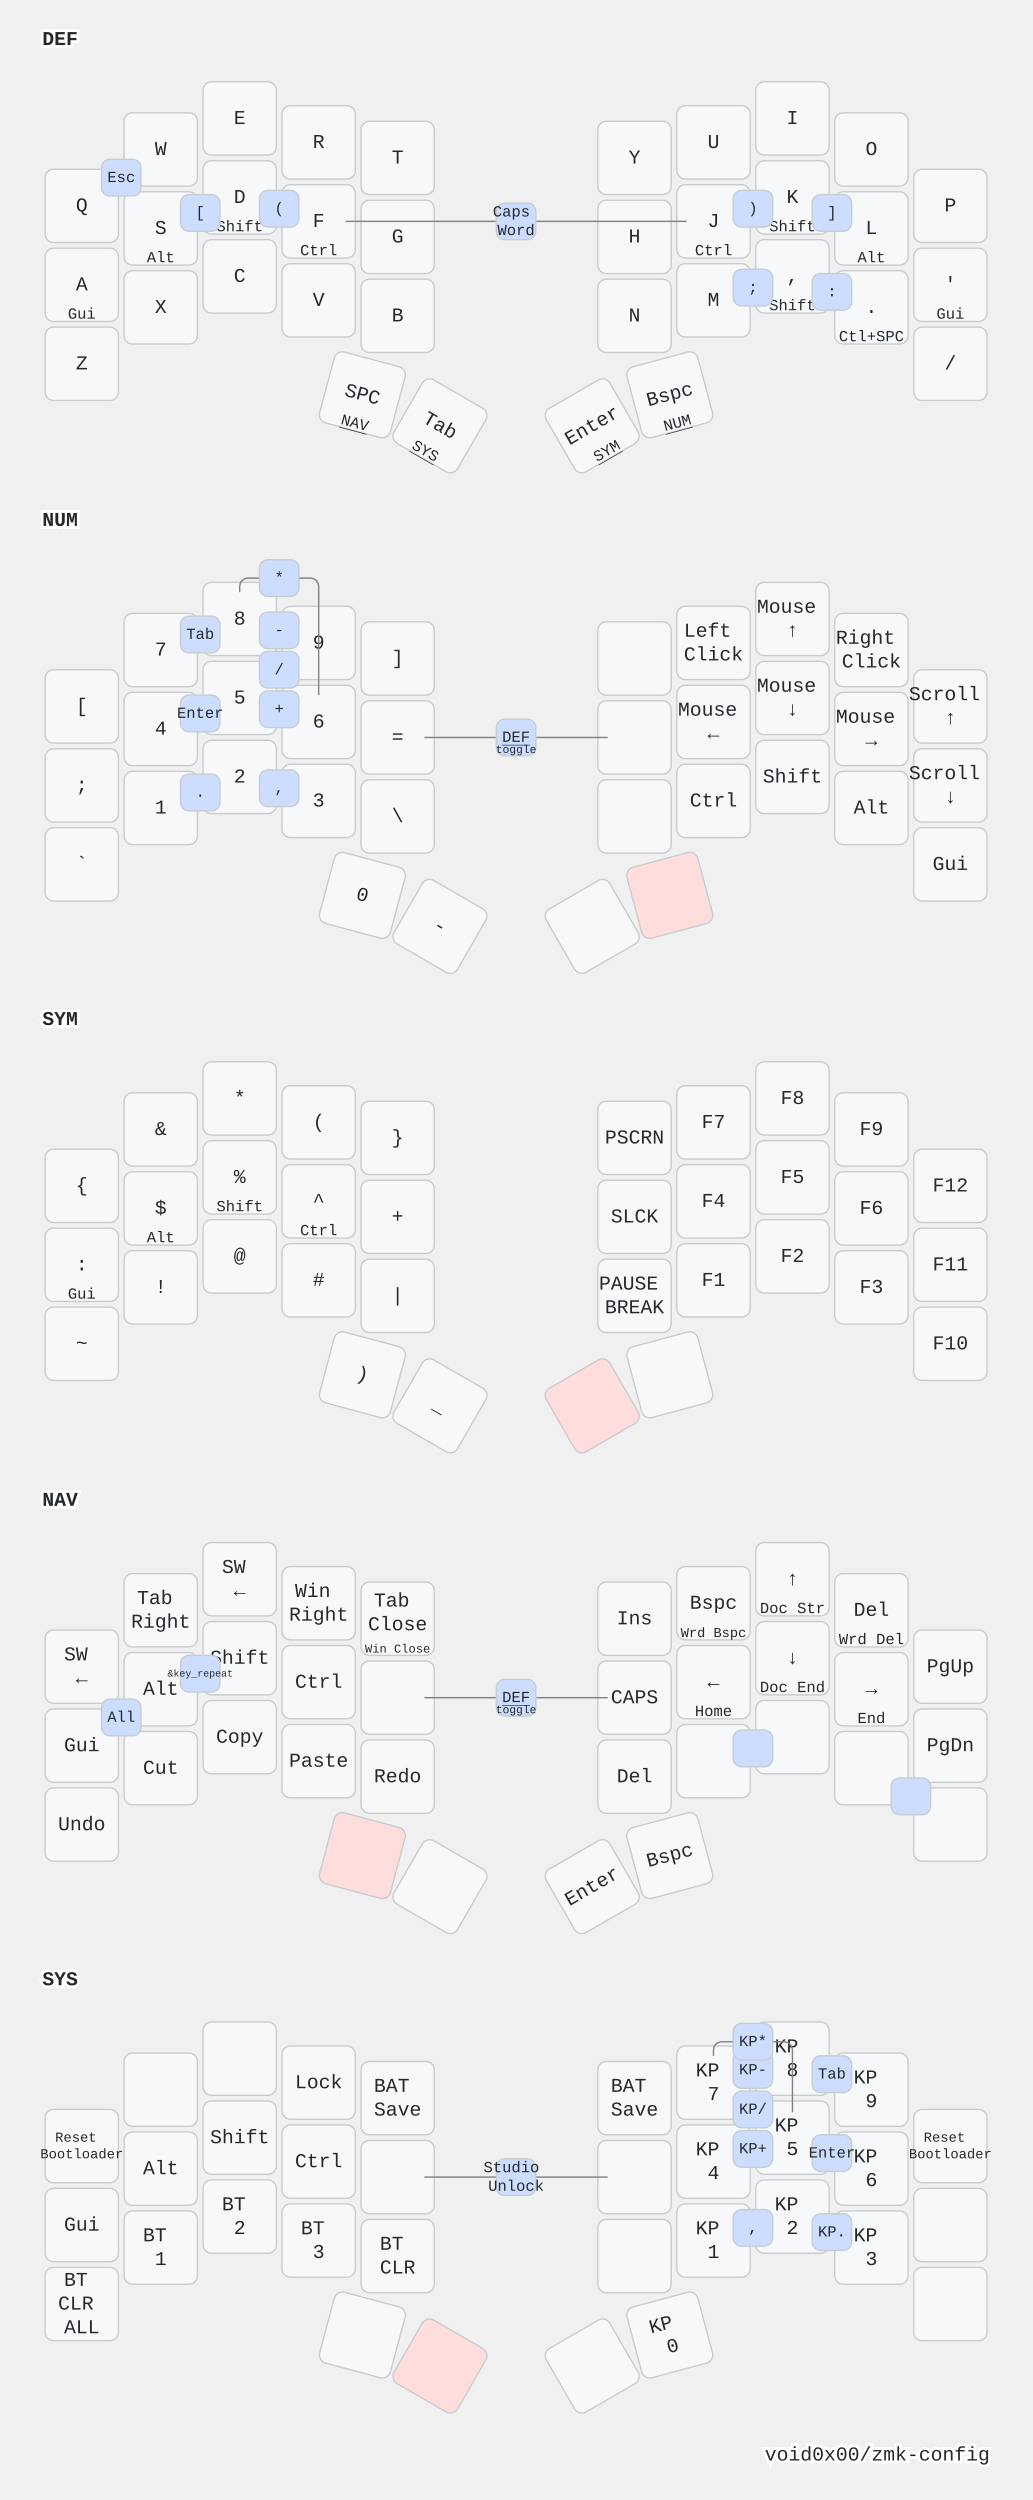
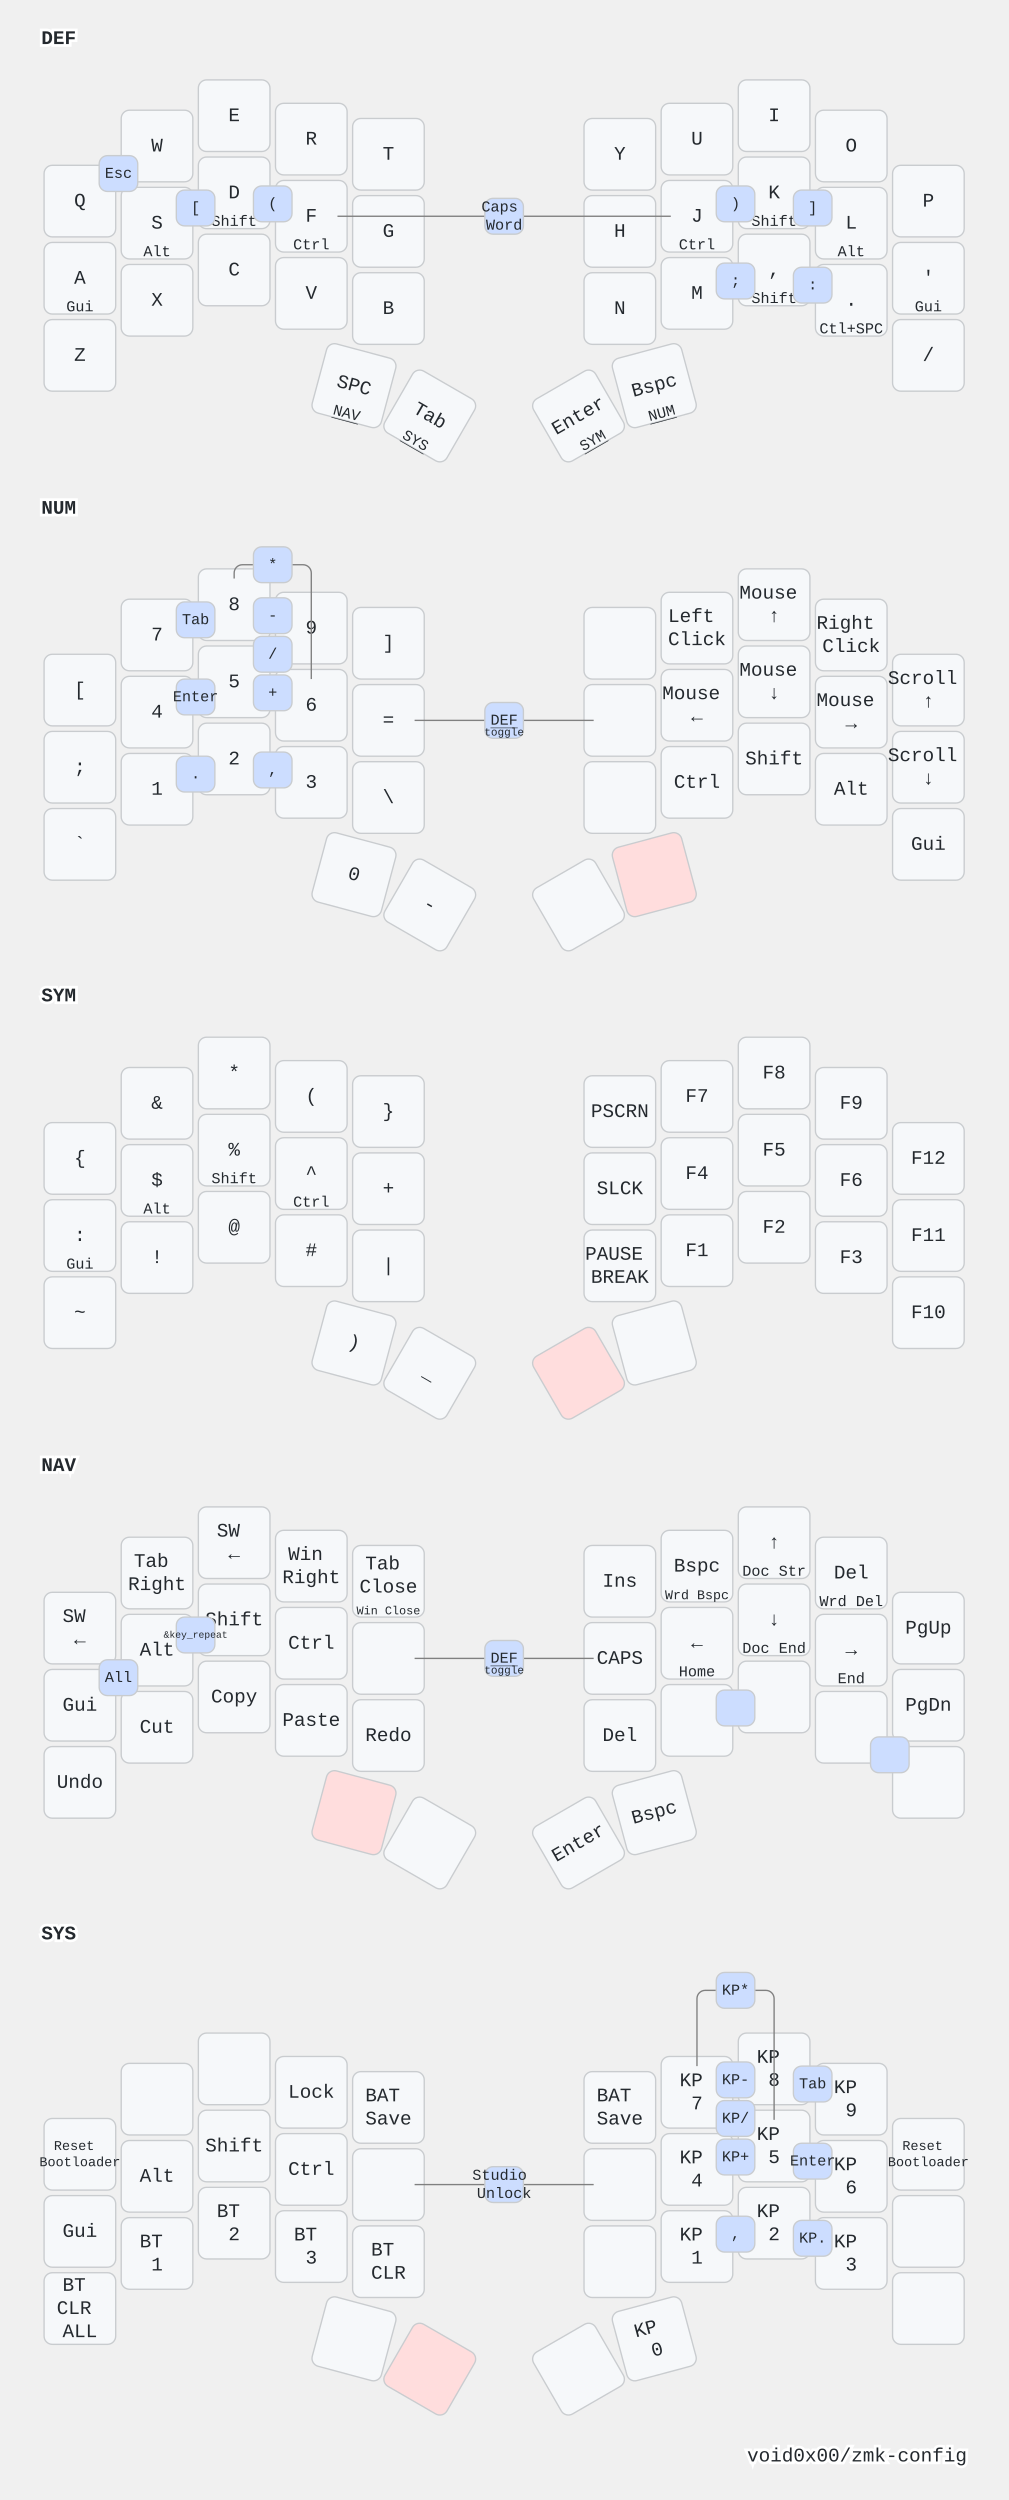
- <svg xmlns="http://www.w3.org/2000/svg" xmlns:xlink="http://www.w3.org/1999/xlink" width="732" height="1773" viewBox="0 0 732 1773" class="keymap">
+ <svg xmlns="http://www.w3.org/2000/svg" xmlns:xlink="http://www.w3.org/1999/xlink" width="732" height="1815" viewBox="0 0 732 1815" class="keymap">
  <defs>/* start glyphs */
<svg id="mdi:play-pause">
      <svg id="mdi-play-pause" viewBox="0 0 24 24">
        <path d="M3,5V19L11,12M13,19H16V5H13M18,5V19H21V5" />
      </svg>
    </svg>
    <svg id="mdi:skip-backward">
      <svg id="mdi-skip-backward" viewBox="0 0 24 24">
        <path d="M20,5V19L13,12M6,5V19H4V5M13,5V19L6,12" />
      </svg>
    </svg>
    <svg id="mdi:skip-forward">
      <svg id="mdi-skip-forward" viewBox="0 0 24 24">
        <path d="M4,5V19L11,12M18,5V19H20V5M11,5V19L18,12" />
      </svg>
    </svg>
    <svg id="mdi:volume-high">
      <svg id="mdi-volume-high" viewBox="0 0 24 24">
        <path d="M14,3.23V5.29C16.89,6.15 19,8.83 19,12C19,15.17 16.89,17.84 14,18.7V20.77C18,19.86 21,16.28 21,12C21,7.72 18,4.14 14,3.23M16.5,12C16.5,10.23 15.5,8.71 14,7.97V16C15.5,15.29 16.5,13.76 16.5,12M3,9V15H7L12,20V4L7,9H3Z" />
      </svg>
    </svg>
    <svg id="mdi:volume-medium">
      <svg id="mdi-volume-medium" viewBox="0 0 24 24">
        <path d="M5,9V15H9L14,20V4L9,9M18.5,12C18.5,10.23 17.5,8.71 16,7.97V16C17.5,15.29 18.5,13.76 18.5,12Z" />
      </svg>
    </svg>
    <svg id="mdi:volume-off">
      <svg id="mdi-volume-off" viewBox="0 0 24 24">
        <path d="M12,4L9.91,6.09L12,8.18M4.27,3L3,4.27L7.73,9H3V15H7L12,20V13.27L16.25,17.53C15.58,18.04 14.83,18.46 14,18.7V20.77C15.38,20.45 16.63,19.82 17.68,18.96L19.73,21L21,19.73L12,10.73M19,12C19,12.94 18.8,13.82 18.46,14.64L19.97,16.15C20.62,14.91 21,13.5 21,12C21,7.72 18,4.14 14,3.23V5.29C16.89,6.15 19,8.83 19,12M16.5,12C16.5,10.23 15.5,8.71 14,7.97V10.18L16.45,12.63C16.5,12.43 16.5,12.21 16.5,12Z" />
      </svg>
    </svg>
  </defs>/* end glyphs */
<style>/* inherit to force styles through use tags */
svg path {
    fill: inherit;
}

/* font and background color specifications */
svg.keymap {
    font-family: SFMono-Regular,Consolas,Liberation Mono,Menlo,monospace;
    font-size: 14px;
    font-kerning: normal;
    text-rendering: optimizeLegibility;
    fill: #24292e;
}

/* default key styling */
rect.key {
    fill: #f6f8fa;
}

rect.key, rect.combo {
    stroke: #c9cccf;
    stroke-width: 1;
}

/* default key side styling, only used is draw_key_sides is set */
rect.side {
    filter: brightness(90%);
}

/* color accent for combo boxes */
rect.combo, rect.combo-separate {
    fill: #cdf;
}

/* color accent for held keys */
rect.held, rect.combo.held {
    fill: #fdd;
}

/* color accent for ghost (optional) keys */
rect.ghost, rect.combo.ghost {
    stroke-dasharray: 4, 4;
    stroke-width: 2;
}

text {
    text-anchor: middle;
    dominant-baseline: middle;
}

/* styling for layer labels */
text.label {
    font-weight: bold;
    text-anchor: start;
    stroke: white;
    stroke-width: 4;
    paint-order: stroke;
}

/* styling for optional footer */
text.footer {
    text-anchor: end;
    dominant-baseline: auto;
    stroke: white;
    stroke-width: 4;
    paint-order: stroke;
}

/* styling for combo tap, and key non-tap label text */
text.combo, text.hold, text.shifted, text.left, text.right, text.tl, text.tr, text.bl, text.br {
    font-size: 11px;
}

text.hold, text.bl, text.br {
    text-anchor: middle;
    dominant-baseline: auto;
}

text.shifted, text.tl, text.tr {
    text-anchor: middle;
    dominant-baseline: hanging;
}

text.left, text.tl, text.bl {
    text-anchor: start;
}

text.right, text.tr, text.br {
    text-anchor: end;
}

text.layer-activator {
    text-decoration: underline;
}

/* styling for hold/shifted label text in combo box */
text.combo.hold, text.combo.shifted, text.combo.left, text.combo.right {
    font-size: 8px;
}

/* lighter symbol for transparent keys */
text.trans {
    fill: #7b7e81;
}

/* styling for combo dendrons */
path.combo {
    stroke-width: 1;
    stroke: gray;
    fill: none;
}

/* Start Tabler Icons Cleanup */
/* cannot use height/width with glyphs */
.icon-tabler &gt; path {
    fill: inherit;
    stroke: inherit;
    stroke-width: 2;
}
/* hide tabler's default box */
.icon-tabler &gt; path[stroke="none"][fill="none"] {
    visibility: hidden;
}
/* End Tabler Icons Cleanup */

@media (prefers-color-scheme: dark) {
svg.keymap { fill: #d1d6db; }
rect.key { fill: #3f4750; }
rect.key, rect.combo { stroke: #60666c; }
rect.combo, rect.combo-separate { fill: #1f3d7a; }
rect.held, rect.combo.held { fill: #854747; }
text.label, text.footer { stroke: black; }
text.trans { fill: #7e8184; }
path.combo { stroke: #7f7f7f; }

}</style>
  <g transform="translate(30, 0)" class="layer-DEF">
    <text x="0" y="28" class="label" id="DEF">DEF</text>
    <g transform="translate(0, 56)">
      <g transform="translate(28, 90)" class="key keypos-0">
        <rect rx="6" ry="6" x="-26" y="-26" width="52" height="52" class="key" />
        <text x="0" y="0" class="key tap">Q</text>
      </g>
      <g transform="translate(84, 50)" class="key keypos-1">
        <rect rx="6" ry="6" x="-26" y="-26" width="52" height="52" class="key" />
        <text x="0" y="0" class="key tap">W</text>
      </g>
      <g transform="translate(140, 28)" class="key keypos-2">
        <rect rx="6" ry="6" x="-26" y="-26" width="52" height="52" class="key" />
        <text x="0" y="0" class="key tap">E</text>
      </g>
      <g transform="translate(196, 45)" class="key keypos-3">
        <rect rx="6" ry="6" x="-26" y="-26" width="52" height="52" class="key" />
        <text x="0" y="0" class="key tap">R</text>
      </g>
      <g transform="translate(252, 56)" class="key keypos-4">
        <rect rx="6" ry="6" x="-26" y="-26" width="52" height="52" class="key" />
        <text x="0" y="0" class="key tap">T</text>
      </g>
      <g transform="translate(420, 56)" class="key keypos-5">
        <rect rx="6" ry="6" x="-26" y="-26" width="52" height="52" class="key" />
        <text x="0" y="0" class="key tap">Y</text>
      </g>
      <g transform="translate(476, 45)" class="key keypos-6">
        <rect rx="6" ry="6" x="-26" y="-26" width="52" height="52" class="key" />
        <text x="0" y="0" class="key tap">U</text>
      </g>
      <g transform="translate(532, 28)" class="key keypos-7">
        <rect rx="6" ry="6" x="-26" y="-26" width="52" height="52" class="key" />
        <text x="0" y="0" class="key tap">I</text>
      </g>
      <g transform="translate(588, 50)" class="key keypos-8">
        <rect rx="6" ry="6" x="-26" y="-26" width="52" height="52" class="key" />
        <text x="0" y="0" class="key tap">O</text>
      </g>
      <g transform="translate(644, 90)" class="key keypos-9">
        <rect rx="6" ry="6" x="-26" y="-26" width="52" height="52" class="key" />
        <text x="0" y="0" class="key tap">P</text>
      </g>
      <g transform="translate(28, 146)" class="key keypos-10">
        <rect rx="6" ry="6" x="-26" y="-26" width="52" height="52" class="key" />
        <text x="0" y="0" class="key tap">A</text>
        <text x="0" y="24" class="key hold">Gui</text>
      </g>
      <g transform="translate(84, 106)" class="key keypos-11">
        <rect rx="6" ry="6" x="-26" y="-26" width="52" height="52" class="key" />
        <text x="0" y="0" class="key tap">S</text>
        <text x="0" y="24" class="key hold">Alt</text>
      </g>
      <g transform="translate(140, 84)" class="key keypos-12">
        <rect rx="6" ry="6" x="-26" y="-26" width="52" height="52" class="key" />
        <text x="0" y="0" class="key tap">D</text>
        <text x="0" y="24" class="key hold">Shift</text>
      </g>
      <g transform="translate(196, 101)" class="key keypos-13">
        <rect rx="6" ry="6" x="-26" y="-26" width="52" height="52" class="key" />
        <text x="0" y="0" class="key tap">F</text>
        <text x="0" y="24" class="key hold">Ctrl</text>
      </g>
      <g transform="translate(252, 112)" class="key keypos-14">
        <rect rx="6" ry="6" x="-26" y="-26" width="52" height="52" class="key" />
        <text x="0" y="0" class="key tap">G</text>
      </g>
      <g transform="translate(420, 112)" class="key keypos-15">
        <rect rx="6" ry="6" x="-26" y="-26" width="52" height="52" class="key" />
        <text x="0" y="0" class="key tap">H</text>
      </g>
      <g transform="translate(476, 101)" class="key keypos-16">
        <rect rx="6" ry="6" x="-26" y="-26" width="52" height="52" class="key" />
        <text x="0" y="0" class="key tap">J</text>
        <text x="0" y="24" class="key hold">Ctrl</text>
      </g>
      <g transform="translate(532, 84)" class="key keypos-17">
        <rect rx="6" ry="6" x="-26" y="-26" width="52" height="52" class="key" />
        <text x="0" y="0" class="key tap">K</text>
        <text x="0" y="24" class="key hold">Shift</text>
      </g>
      <g transform="translate(588, 106)" class="key keypos-18">
        <rect rx="6" ry="6" x="-26" y="-26" width="52" height="52" class="key" />
        <text x="0" y="0" class="key tap">L</text>
        <text x="0" y="24" class="key hold">Alt</text>
      </g>
      <g transform="translate(644, 146)" class="key keypos-19">
        <rect rx="6" ry="6" x="-26" y="-26" width="52" height="52" class="key" />
        <text x="0" y="0" class="key tap">'</text>
        <text x="0" y="24" class="key hold">Gui</text>
      </g>
      <g transform="translate(28, 202)" class="key keypos-20">
        <rect rx="6" ry="6" x="-26" y="-26" width="52" height="52" class="key" />
        <text x="0" y="0" class="key tap">Z</text>
      </g>
      <g transform="translate(84, 162)" class="key keypos-21">
        <rect rx="6" ry="6" x="-26" y="-26" width="52" height="52" class="key" />
        <text x="0" y="0" class="key tap">X</text>
      </g>
      <g transform="translate(140, 140)" class="key keypos-22">
        <rect rx="6" ry="6" x="-26" y="-26" width="52" height="52" class="key" />
        <text x="0" y="0" class="key tap">C</text>
      </g>
      <g transform="translate(196, 157)" class="key keypos-23">
        <rect rx="6" ry="6" x="-26" y="-26" width="52" height="52" class="key" />
        <text x="0" y="0" class="key tap">V</text>
      </g>
      <g transform="translate(252, 168)" class="key keypos-24">
        <rect rx="6" ry="6" x="-26" y="-26" width="52" height="52" class="key" />
        <text x="0" y="0" class="key tap">B</text>
      </g>
      <g transform="translate(420, 168)" class="key keypos-25">
        <rect rx="6" ry="6" x="-26" y="-26" width="52" height="52" class="key" />
        <text x="0" y="0" class="key tap">N</text>
      </g>
      <g transform="translate(476, 157)" class="key keypos-26">
        <rect rx="6" ry="6" x="-26" y="-26" width="52" height="52" class="key" />
        <text x="0" y="0" class="key tap">M</text>
      </g>
      <g transform="translate(532, 140)" class="key keypos-27">
        <rect rx="6" ry="6" x="-26" y="-26" width="52" height="52" class="key" />
        <text x="0" y="0" class="key tap">,</text>
        <text x="0" y="24" class="key hold">Shift</text>
      </g>
      <g transform="translate(588, 162)" class="key keypos-28">
        <rect rx="6" ry="6" x="-26" y="-26" width="52" height="52" class="key" />
        <text x="0" y="0" class="key tap">.</text>
        <text x="0" y="24" class="key hold">Ctl+SPC</text>
      </g>
      <g transform="translate(644, 202)" class="key keypos-29">
        <rect rx="6" ry="6" x="-26" y="-26" width="52" height="52" class="key" />
        <text x="0" y="0" class="key tap">/</text>
      </g>
      <g transform="translate(227, 224) rotate(15.0)" class="key keypos-30">
        <rect rx="6" ry="6" x="-26" y="-26" width="52" height="52" class="key" />
        <text x="0" y="0" class="key tap">SPC</text>
        <a href="#NAV">
          <text x="0" y="24" class="key hold layer-activator">NAV</text>
        </a>
      </g>
      <g transform="translate(282, 246) rotate(30.0)" class="key keypos-31">
        <rect rx="6" ry="6" x="-26" y="-26" width="52" height="52" class="key" />
        <text x="0" y="0" class="key tap">Tab</text>
        <a href="#SYS">
          <text x="0" y="24" class="key hold layer-activator">SYS</text>
        </a>
      </g>
      <g transform="translate(390, 246) rotate(-30.0)" class="key keypos-32">
        <rect rx="6" ry="6" x="-26" y="-26" width="52" height="52" class="key" />
        <text x="0" y="0" class="key tap">Enter</text>
        <a href="#SYM">
          <text x="0" y="24" class="key hold layer-activator">SYM</text>
        </a>
      </g>
      <g transform="translate(445, 224) rotate(-15.0)" class="key keypos-33">
        <rect rx="6" ry="6" x="-26" y="-26" width="52" height="52" class="key" />
        <text x="0" y="0" class="key tap">Bspc</text>
        <a href="#NUM">
          <text x="0" y="24" class="key hold layer-activator">NUM</text>
        </a>
      </g>
      <g class="combo combopos-0">
        <rect rx="6" ry="6" x="42" y="57" width="28" height="26" class="combo" />
        <text x="56" y="70" class="combo tap">Esc</text>
      </g>
      <g class="combo combopos-1">
        <rect rx="6" ry="6" x="154" y="79" width="28" height="26" class="combo" />
        <text x="168" y="92" class="combo tap">(</text>
      </g>
      <g class="combo combopos-2">
        <rect rx="6" ry="6" x="490" y="79" width="28" height="26" class="combo" />
        <text x="504" y="92" class="combo tap">)</text>
      </g>
      <g class="combo combopos-3">
        <rect rx="6" ry="6" x="98" y="82" width="28" height="26" class="combo" />
        <text x="112" y="95" class="combo tap">[</text>
      </g>
      <g class="combo combopos-4">
        <rect rx="6" ry="6" x="546" y="82" width="28" height="26" class="combo" />
        <text x="560" y="95" class="combo tap">]</text>
      </g>
      <g class="combo combopos-5">
        <rect rx="6" ry="6" x="490" y="135" width="28" height="26" class="combo" />
        <text x="504" y="148" class="combo tap">;</text>
      </g>
      <g class="combo combopos-6">
        <rect rx="6" ry="6" x="546" y="138" width="28" height="26" class="combo" />
        <text x="560" y="151" class="combo tap">:</text>
      </g>
      <g class="combo combopos-7">
        <path d="M336,101 l-121,0" class="combo" />
        <path d="M336,101 l121,0" class="combo" />
        <rect rx="6" ry="6" x="322" y="88" width="28" height="26" class="combo" />
        <text x="336" y="101" class="combo tap">
          <tspan x="336" dy="-0.6em">Caps</tspan>
          <tspan x="336" dy="1.2em">Word</tspan>
        </text>
      </g>
    </g>
  </g>
  <g transform="translate(30, 341)" class="layer-NUM">
    <text x="0" y="28" class="label" id="NUM">NUM</text>
    <g transform="translate(0, 70)">
      <g transform="translate(28, 90)" class="key keypos-0">
        <rect rx="6" ry="6" x="-26" y="-26" width="52" height="52" class="key" />
        <text x="0" y="0" class="key tap">[</text>
      </g>
      <g transform="translate(84, 50)" class="key keypos-1">
        <rect rx="6" ry="6" x="-26" y="-26" width="52" height="52" class="key" />
        <text x="0" y="0" class="key tap">7</text>
      </g>
      <g transform="translate(140, 28)" class="key keypos-2">
        <rect rx="6" ry="6" x="-26" y="-26" width="52" height="52" class="key" />
        <text x="0" y="0" class="key tap">8</text>
      </g>
      <g transform="translate(196, 45)" class="key keypos-3">
        <rect rx="6" ry="6" x="-26" y="-26" width="52" height="52" class="key" />
        <text x="0" y="0" class="key tap">9</text>
      </g>
      <g transform="translate(252, 56)" class="key keypos-4">
        <rect rx="6" ry="6" x="-26" y="-26" width="52" height="52" class="key" />
        <text x="0" y="0" class="key tap">]</text>
      </g>
      <g transform="translate(420, 56)" class="key keypos-5">
        <rect rx="6" ry="6" x="-26" y="-26" width="52" height="52" class="key" />
      </g>
      <g transform="translate(476, 45)" class="key keypos-6">
        <rect rx="6" ry="6" x="-26" y="-26" width="52" height="52" class="key" />
        <text x="0" y="0" class="key tap">
          <tspan x="0" dy="-0.6em">Left</tspan>
          <tspan x="0" dy="1.2em">Click</tspan>
        </text>
      </g>
      <g transform="translate(532, 28)" class="key keypos-7">
        <rect rx="6" ry="6" x="-26" y="-26" width="52" height="52" class="key" />
        <text x="0" y="0" class="key tap">
          <tspan x="0" dy="-0.6em">Mouse</tspan>
          <tspan x="0" dy="1.2em">↑</tspan>
        </text>
      </g>
      <g transform="translate(588, 50)" class="key keypos-8">
        <rect rx="6" ry="6" x="-26" y="-26" width="52" height="52" class="key" />
        <text x="0" y="0" class="key tap">
          <tspan x="0" dy="-0.6em">Right</tspan>
          <tspan x="0" dy="1.2em">Click</tspan>
        </text>
      </g>
      <g transform="translate(644, 90)" class="key keypos-9">
        <rect rx="6" ry="6" x="-26" y="-26" width="52" height="52" class="key" />
        <text x="0" y="0" class="key tap">
          <tspan x="0" dy="-0.6em">Scroll</tspan>
          <tspan x="0" dy="1.2em">↑</tspan>
        </text>
      </g>
      <g transform="translate(28, 146)" class="key keypos-10">
        <rect rx="6" ry="6" x="-26" y="-26" width="52" height="52" class="key" />
        <text x="0" y="0" class="key tap">;</text>
      </g>
      <g transform="translate(84, 106)" class="key keypos-11">
        <rect rx="6" ry="6" x="-26" y="-26" width="52" height="52" class="key" />
        <text x="0" y="0" class="key tap">4</text>
      </g>
      <g transform="translate(140, 84)" class="key keypos-12">
        <rect rx="6" ry="6" x="-26" y="-26" width="52" height="52" class="key" />
        <text x="0" y="0" class="key tap">5</text>
      </g>
      <g transform="translate(196, 101)" class="key keypos-13">
        <rect rx="6" ry="6" x="-26" y="-26" width="52" height="52" class="key" />
        <text x="0" y="0" class="key tap">6</text>
      </g>
      <g transform="translate(252, 112)" class="key keypos-14">
        <rect rx="6" ry="6" x="-26" y="-26" width="52" height="52" class="key" />
        <text x="0" y="0" class="key tap">=</text>
      </g>
      <g transform="translate(420, 112)" class="key keypos-15">
        <rect rx="6" ry="6" x="-26" y="-26" width="52" height="52" class="key" />
      </g>
      <g transform="translate(476, 101)" class="key keypos-16">
        <rect rx="6" ry="6" x="-26" y="-26" width="52" height="52" class="key" />
        <text x="0" y="0" class="key tap">
          <tspan x="0" dy="-0.6em">Mouse</tspan>
          <tspan x="0" dy="1.2em">←</tspan>
        </text>
      </g>
      <g transform="translate(532, 84)" class="key keypos-17">
        <rect rx="6" ry="6" x="-26" y="-26" width="52" height="52" class="key" />
        <text x="0" y="0" class="key tap">
          <tspan x="0" dy="-0.6em">Mouse</tspan>
          <tspan x="0" dy="1.2em">↓</tspan>
        </text>
      </g>
      <g transform="translate(588, 106)" class="key keypos-18">
        <rect rx="6" ry="6" x="-26" y="-26" width="52" height="52" class="key" />
        <text x="0" y="0" class="key tap">
          <tspan x="0" dy="-0.6em">Mouse</tspan>
          <tspan x="0" dy="1.2em">→</tspan>
        </text>
      </g>
      <g transform="translate(644, 146)" class="key keypos-19">
        <rect rx="6" ry="6" x="-26" y="-26" width="52" height="52" class="key" />
        <text x="0" y="0" class="key tap">
          <tspan x="0" dy="-0.6em">Scroll</tspan>
          <tspan x="0" dy="1.2em">↓</tspan>
        </text>
      </g>
      <g transform="translate(28, 202)" class="key keypos-20">
        <rect rx="6" ry="6" x="-26" y="-26" width="52" height="52" class="key" />
        <text x="0" y="0" class="key tap">`</text>
      </g>
      <g transform="translate(84, 162)" class="key keypos-21">
        <rect rx="6" ry="6" x="-26" y="-26" width="52" height="52" class="key" />
        <text x="0" y="0" class="key tap">1</text>
      </g>
      <g transform="translate(140, 140)" class="key keypos-22">
        <rect rx="6" ry="6" x="-26" y="-26" width="52" height="52" class="key" />
        <text x="0" y="0" class="key tap">2</text>
      </g>
      <g transform="translate(196, 157)" class="key keypos-23">
        <rect rx="6" ry="6" x="-26" y="-26" width="52" height="52" class="key" />
        <text x="0" y="0" class="key tap">3</text>
      </g>
      <g transform="translate(252, 168)" class="key keypos-24">
        <rect rx="6" ry="6" x="-26" y="-26" width="52" height="52" class="key" />
        <text x="0" y="0" class="key tap">\</text>
      </g>
      <g transform="translate(420, 168)" class="key keypos-25">
        <rect rx="6" ry="6" x="-26" y="-26" width="52" height="52" class="key" />
      </g>
      <g transform="translate(476, 157)" class="key keypos-26">
        <rect rx="6" ry="6" x="-26" y="-26" width="52" height="52" class="key" />
        <text x="0" y="0" class="key tap">Ctrl</text>
      </g>
      <g transform="translate(532, 140)" class="key keypos-27">
        <rect rx="6" ry="6" x="-26" y="-26" width="52" height="52" class="key" />
        <text x="0" y="0" class="key tap">Shift</text>
      </g>
      <g transform="translate(588, 162)" class="key keypos-28">
        <rect rx="6" ry="6" x="-26" y="-26" width="52" height="52" class="key" />
        <text x="0" y="0" class="key tap">Alt</text>
      </g>
      <g transform="translate(644, 202)" class="key keypos-29">
        <rect rx="6" ry="6" x="-26" y="-26" width="52" height="52" class="key" />
        <text x="0" y="0" class="key tap">Gui</text>
      </g>
      <g transform="translate(227, 224) rotate(15.0)" class="key keypos-30">
        <rect rx="6" ry="6" x="-26" y="-26" width="52" height="52" class="key" />
        <text x="0" y="0" class="key tap">0</text>
      </g>
      <g transform="translate(282, 246) rotate(30.0)" class="key keypos-31">
        <rect rx="6" ry="6" x="-26" y="-26" width="52" height="52" class="key" />
        <text x="0" y="0" class="key tap">-</text>
      </g>
      <g transform="translate(390, 246) rotate(-30.0)" class="key trans keypos-32">
        <rect rx="6" ry="6" x="-26" y="-26" width="52" height="52" class="key trans" />
      </g>
      <g transform="translate(445, 224) rotate(-15.0)" class="key held keypos-33">
        <rect rx="6" ry="6" x="-26" y="-26" width="52" height="52" class="key held" />
      </g>
      <g class="combo combopos-0">
        <path d="M336,112 l-65,0" class="combo" />
        <path d="M336,112 l65,0" class="combo" />
        <rect rx="6" ry="6" x="322" y="99" width="28" height="26" class="combo" />
        <a href="#DEF">
          <text x="336" y="112" class="combo tap layer-activator">DEF</text>
        </a>
        <text x="336" y="123" class="combo hold">toggle</text>
      </g>
      <g class="combo combopos-1">
        <rect rx="6" ry="6" x="154" y="79" width="28" height="26" class="combo" />
        <text x="168" y="92" class="combo tap">+</text>
      </g>
      <g class="combo combopos-2">
        <rect rx="6" ry="6" x="154" y="23" width="28" height="26" class="combo" />
        <text x="168" y="36" class="combo tap">-</text>
      </g>
      <g class="combo combopos-3">
        <path d="M168,-1 h-22 a6.0,6.0 0 0 0 -6.0,6.0 v4" class="combo" />
        <path d="M168,-1 h22 a6.0,6.0 0 0 1 6.0,6.0 v77" class="combo" />
        <rect rx="6" ry="6" x="154" y="-14" width="28" height="26" class="combo" />
        <text x="168" y="-1" class="combo tap">*</text>
      </g>
      <g class="combo combopos-4">
        <rect rx="6" ry="6" x="154" y="51" width="28" height="26" class="combo" />
        <text x="168" y="64" class="combo tap">/</text>
      </g>
      <g class="combo combopos-5">
        <rect rx="6" ry="6" x="154" y="135" width="28" height="26" class="combo" />
        <text x="168" y="148" class="combo tap">,</text>
      </g>
      <g class="combo combopos-6">
        <rect rx="6" ry="6" x="98" y="138" width="28" height="26" class="combo" />
        <text x="112" y="151" class="combo tap">.</text>
      </g>
      <g class="combo combopos-7">
        <rect rx="6" ry="6" x="98" y="82" width="28" height="26" class="combo" />
        <text x="112" y="95" class="combo tap">Enter</text>
      </g>
      <g class="combo combopos-8">
        <rect rx="6" ry="6" x="98" y="26" width="28" height="26" class="combo" />
        <text x="112" y="39" class="combo tap">Tab</text>
      </g>
    </g>
  </g>
  <g transform="translate(30, 695)" class="layer-SYM">
    <text x="0" y="28" class="label" id="SYM">SYM</text>
    <g transform="translate(0, 56)">
      <g transform="translate(28, 90)" class="key keypos-0">
        <rect rx="6" ry="6" x="-26" y="-26" width="52" height="52" class="key" />
        <text x="0" y="0" class="key tap">{</text>
      </g>
      <g transform="translate(84, 50)" class="key keypos-1">
        <rect rx="6" ry="6" x="-26" y="-26" width="52" height="52" class="key" />
        <text x="0" y="0" class="key tap">&amp;</text>
      </g>
      <g transform="translate(140, 28)" class="key keypos-2">
        <rect rx="6" ry="6" x="-26" y="-26" width="52" height="52" class="key" />
        <text x="0" y="0" class="key tap">*</text>
      </g>
      <g transform="translate(196, 45)" class="key keypos-3">
        <rect rx="6" ry="6" x="-26" y="-26" width="52" height="52" class="key" />
        <text x="0" y="0" class="key tap">(</text>
      </g>
      <g transform="translate(252, 56)" class="key keypos-4">
        <rect rx="6" ry="6" x="-26" y="-26" width="52" height="52" class="key" />
        <text x="0" y="0" class="key tap">}</text>
      </g>
      <g transform="translate(420, 56)" class="key keypos-5">
        <rect rx="6" ry="6" x="-26" y="-26" width="52" height="52" class="key" />
        <text x="0" y="0" class="key tap">PSCRN</text>
      </g>
      <g transform="translate(476, 45)" class="key keypos-6">
        <rect rx="6" ry="6" x="-26" y="-26" width="52" height="52" class="key" />
        <text x="0" y="0" class="key tap">F7</text>
      </g>
      <g transform="translate(532, 28)" class="key keypos-7">
        <rect rx="6" ry="6" x="-26" y="-26" width="52" height="52" class="key" />
        <text x="0" y="0" class="key tap">F8</text>
      </g>
      <g transform="translate(588, 50)" class="key keypos-8">
        <rect rx="6" ry="6" x="-26" y="-26" width="52" height="52" class="key" />
        <text x="0" y="0" class="key tap">F9</text>
      </g>
      <g transform="translate(644, 90)" class="key keypos-9">
        <rect rx="6" ry="6" x="-26" y="-26" width="52" height="52" class="key" />
        <text x="0" y="0" class="key tap">F12</text>
      </g>
      <g transform="translate(28, 146)" class="key keypos-10">
        <rect rx="6" ry="6" x="-26" y="-26" width="52" height="52" class="key" />
        <text x="0" y="0" class="key tap">:</text>
        <text x="0" y="24" class="key hold">Gui</text>
      </g>
      <g transform="translate(84, 106)" class="key keypos-11">
        <rect rx="6" ry="6" x="-26" y="-26" width="52" height="52" class="key" />
        <text x="0" y="0" class="key tap">$</text>
        <text x="0" y="24" class="key hold">Alt</text>
      </g>
      <g transform="translate(140, 84)" class="key keypos-12">
        <rect rx="6" ry="6" x="-26" y="-26" width="52" height="52" class="key" />
        <text x="0" y="0" class="key tap">%</text>
        <text x="0" y="24" class="key hold">Shift</text>
      </g>
      <g transform="translate(196, 101)" class="key keypos-13">
        <rect rx="6" ry="6" x="-26" y="-26" width="52" height="52" class="key" />
        <text x="0" y="0" class="key tap">^</text>
        <text x="0" y="24" class="key hold">Ctrl</text>
      </g>
      <g transform="translate(252, 112)" class="key keypos-14">
        <rect rx="6" ry="6" x="-26" y="-26" width="52" height="52" class="key" />
        <text x="0" y="0" class="key tap">+</text>
      </g>
      <g transform="translate(420, 112)" class="key keypos-15">
        <rect rx="6" ry="6" x="-26" y="-26" width="52" height="52" class="key" />
        <text x="0" y="0" class="key tap">SLCK</text>
      </g>
      <g transform="translate(476, 101)" class="key keypos-16">
        <rect rx="6" ry="6" x="-26" y="-26" width="52" height="52" class="key" />
        <text x="0" y="0" class="key tap">F4</text>
      </g>
      <g transform="translate(532, 84)" class="key keypos-17">
        <rect rx="6" ry="6" x="-26" y="-26" width="52" height="52" class="key" />
        <text x="0" y="0" class="key tap">F5</text>
      </g>
      <g transform="translate(588, 106)" class="key keypos-18">
        <rect rx="6" ry="6" x="-26" y="-26" width="52" height="52" class="key" />
        <text x="0" y="0" class="key tap">F6</text>
      </g>
      <g transform="translate(644, 146)" class="key keypos-19">
        <rect rx="6" ry="6" x="-26" y="-26" width="52" height="52" class="key" />
        <text x="0" y="0" class="key tap">F11</text>
      </g>
      <g transform="translate(28, 202)" class="key keypos-20">
        <rect rx="6" ry="6" x="-26" y="-26" width="52" height="52" class="key" />
        <text x="0" y="0" class="key tap">~</text>
      </g>
      <g transform="translate(84, 162)" class="key keypos-21">
        <rect rx="6" ry="6" x="-26" y="-26" width="52" height="52" class="key" />
        <text x="0" y="0" class="key tap">!</text>
      </g>
      <g transform="translate(140, 140)" class="key keypos-22">
        <rect rx="6" ry="6" x="-26" y="-26" width="52" height="52" class="key" />
        <text x="0" y="0" class="key tap">@</text>
      </g>
      <g transform="translate(196, 157)" class="key keypos-23">
        <rect rx="6" ry="6" x="-26" y="-26" width="52" height="52" class="key" />
        <text x="0" y="0" class="key tap">#</text>
      </g>
      <g transform="translate(252, 168)" class="key keypos-24">
        <rect rx="6" ry="6" x="-26" y="-26" width="52" height="52" class="key" />
        <text x="0" y="0" class="key tap">|</text>
      </g>
      <g transform="translate(420, 168)" class="key keypos-25">
        <rect rx="6" ry="6" x="-26" y="-26" width="52" height="52" class="key" />
        <text x="0" y="0" class="key tap">
          <tspan x="0" dy="-0.6em">PAUSE</tspan>
          <tspan x="0" dy="1.2em">BREAK</tspan>
        </text>
      </g>
      <g transform="translate(476, 157)" class="key keypos-26">
        <rect rx="6" ry="6" x="-26" y="-26" width="52" height="52" class="key" />
        <text x="0" y="0" class="key tap">F1</text>
      </g>
      <g transform="translate(532, 140)" class="key keypos-27">
        <rect rx="6" ry="6" x="-26" y="-26" width="52" height="52" class="key" />
        <text x="0" y="0" class="key tap">F2</text>
      </g>
      <g transform="translate(588, 162)" class="key keypos-28">
        <rect rx="6" ry="6" x="-26" y="-26" width="52" height="52" class="key" />
        <text x="0" y="0" class="key tap">F3</text>
      </g>
      <g transform="translate(644, 202)" class="key keypos-29">
        <rect rx="6" ry="6" x="-26" y="-26" width="52" height="52" class="key" />
        <text x="0" y="0" class="key tap">F10</text>
      </g>
      <g transform="translate(227, 224) rotate(15.0)" class="key keypos-30">
        <rect rx="6" ry="6" x="-26" y="-26" width="52" height="52" class="key" />
        <text x="0" y="0" class="key tap">)</text>
      </g>
      <g transform="translate(282, 246) rotate(30.0)" class="key keypos-31">
        <rect rx="6" ry="6" x="-26" y="-26" width="52" height="52" class="key" />
        <text x="0" y="0" class="key tap">_</text>
      </g>
      <g transform="translate(390, 246) rotate(-30.0)" class="key held keypos-32">
        <rect rx="6" ry="6" x="-26" y="-26" width="52" height="52" class="key held" />
      </g>
      <g transform="translate(445, 224) rotate(-15.0)" class="key trans keypos-33">
        <rect rx="6" ry="6" x="-26" y="-26" width="52" height="52" class="key trans" />
      </g>
    </g>
  </g>
  <g transform="translate(30, 1036)" class="layer-NAV">
    <text x="0" y="28" class="label" id="NAV">NAV</text>
    <g transform="translate(0, 56)">
      <g transform="translate(28, 90)" class="key keypos-0">
        <rect rx="6" ry="6" x="-26" y="-26" width="52" height="52" class="key" />
        <text x="0" y="0" class="key tap">
          <tspan x="0" dy="-0.6em">SW</tspan>
          <tspan x="0" dy="1.2em">←</tspan>
        </text>
      </g>
      <g transform="translate(84, 50)" class="key keypos-1">
        <rect rx="6" ry="6" x="-26" y="-26" width="52" height="52" class="key" />
        <text x="0" y="0" class="key tap">
          <tspan x="0" dy="-0.6em">Tab</tspan>
          <tspan x="0" dy="1.2em">Right</tspan>
        </text>
      </g>
      <g transform="translate(140, 28)" class="key keypos-2">
        <rect rx="6" ry="6" x="-26" y="-26" width="52" height="52" class="key" />
        <text x="0" y="0" class="key tap">
          <tspan x="0" dy="-0.6em">SW</tspan>
          <tspan x="0" dy="1.2em">←</tspan>
        </text>
      </g>
      <g transform="translate(196, 45)" class="key keypos-3">
        <rect rx="6" ry="6" x="-26" y="-26" width="52" height="52" class="key" />
        <text x="0" y="0" class="key tap">
          <tspan x="0" dy="-0.6em">Win</tspan>
          <tspan x="0" dy="1.2em">Right</tspan>
        </text>
      </g>
      <g transform="translate(252, 56)" class="key keypos-4">
        <rect rx="6" ry="6" x="-26" y="-26" width="52" height="52" class="key" />
        <text x="0" y="0" class="key tap">
          <tspan x="0" dy="-0.9em">Tab</tspan>
          <tspan x="0" dy="1.2em">Close</tspan>
        </text>
        <text x="0" y="24" class="key hold">
          <tspan style="font-size: 78%">Win Close</tspan>
        </text>
      </g>
      <g transform="translate(420, 56)" class="key keypos-5">
        <rect rx="6" ry="6" x="-26" y="-26" width="52" height="52" class="key" />
        <text x="0" y="0" class="key tap">Ins</text>
      </g>
      <g transform="translate(476, 45)" class="key keypos-6">
        <rect rx="6" ry="6" x="-26" y="-26" width="52" height="52" class="key" />
        <text x="0" y="0" class="key tap">Bspc</text>
        <text x="0" y="24" class="key hold">
          <tspan style="font-size: 88%">Wrd Bspc</tspan>
        </text>
      </g>
      <g transform="translate(532, 28)" class="key keypos-7">
        <rect rx="6" ry="6" x="-26" y="-26" width="52" height="52" class="key" />
        <text x="0" y="0" class="key tap">↑</text>
        <text x="0" y="24" class="key hold">Doc Str</text>
      </g>
      <g transform="translate(588, 50)" class="key keypos-8">
        <rect rx="6" ry="6" x="-26" y="-26" width="52" height="52" class="key" />
        <text x="0" y="0" class="key tap">Del</text>
        <text x="0" y="24" class="key hold">Wrd Del</text>
      </g>
      <g transform="translate(644, 90)" class="key keypos-9">
        <rect rx="6" ry="6" x="-26" y="-26" width="52" height="52" class="key" />
        <text x="0" y="0" class="key tap">PgUp</text>
      </g>
      <g transform="translate(28, 146)" class="key keypos-10">
        <rect rx="6" ry="6" x="-26" y="-26" width="52" height="52" class="key" />
        <text x="0" y="0" class="key tap">Gui</text>
      </g>
      <g transform="translate(84, 106)" class="key keypos-11">
        <rect rx="6" ry="6" x="-26" y="-26" width="52" height="52" class="key" />
        <text x="0" y="0" class="key tap">Alt</text>
      </g>
      <g transform="translate(140, 84)" class="key keypos-12">
        <rect rx="6" ry="6" x="-26" y="-26" width="52" height="52" class="key" />
        <text x="0" y="0" class="key tap">Shift</text>
      </g>
      <g transform="translate(196, 101)" class="key keypos-13">
        <rect rx="6" ry="6" x="-26" y="-26" width="52" height="52" class="key" />
        <text x="0" y="0" class="key tap">Ctrl</text>
      </g>
      <g transform="translate(252, 112)" class="key keypos-14">
        <rect rx="6" ry="6" x="-26" y="-26" width="52" height="52" class="key" />
      </g>
      <g transform="translate(420, 112)" class="key keypos-15">
        <rect rx="6" ry="6" x="-26" y="-26" width="52" height="52" class="key" />
        <text x="0" y="0" class="key tap">CAPS</text>
      </g>
      <g transform="translate(476, 101)" class="key keypos-16">
        <rect rx="6" ry="6" x="-26" y="-26" width="52" height="52" class="key" />
        <text x="0" y="0" class="key tap">←</text>
        <text x="0" y="24" class="key hold">Home</text>
      </g>
      <g transform="translate(532, 84)" class="key keypos-17">
        <rect rx="6" ry="6" x="-26" y="-26" width="52" height="52" class="key" />
        <text x="0" y="0" class="key tap">↓</text>
        <text x="0" y="24" class="key hold">Doc End</text>
      </g>
      <g transform="translate(588, 106)" class="key keypos-18">
        <rect rx="6" ry="6" x="-26" y="-26" width="52" height="52" class="key" />
        <text x="0" y="0" class="key tap">→</text>
        <text x="0" y="24" class="key hold">End</text>
      </g>
      <g transform="translate(644, 146)" class="key keypos-19">
        <rect rx="6" ry="6" x="-26" y="-26" width="52" height="52" class="key" />
        <text x="0" y="0" class="key tap">PgDn</text>
      </g>
      <g transform="translate(28, 202)" class="key keypos-20">
        <rect rx="6" ry="6" x="-26" y="-26" width="52" height="52" class="key" />
        <text x="0" y="0" class="key tap">Undo</text>
      </g>
      <g transform="translate(84, 162)" class="key keypos-21">
        <rect rx="6" ry="6" x="-26" y="-26" width="52" height="52" class="key" />
        <text x="0" y="0" class="key tap">Cut</text>
      </g>
      <g transform="translate(140, 140)" class="key keypos-22">
        <rect rx="6" ry="6" x="-26" y="-26" width="52" height="52" class="key" />
        <text x="0" y="0" class="key tap">Copy</text>
      </g>
      <g transform="translate(196, 157)" class="key keypos-23">
        <rect rx="6" ry="6" x="-26" y="-26" width="52" height="52" class="key" />
        <text x="0" y="0" class="key tap">Paste</text>
      </g>
      <g transform="translate(252, 168)" class="key keypos-24">
        <rect rx="6" ry="6" x="-26" y="-26" width="52" height="52" class="key" />
        <text x="0" y="0" class="key tap">Redo</text>
      </g>
      <g transform="translate(420, 168)" class="key keypos-25">
        <rect rx="6" ry="6" x="-26" y="-26" width="52" height="52" class="key" />
        <text x="0" y="0" class="key tap">Del</text>
      </g>
      <g transform="translate(476, 157)" class="key keypos-26">
        <rect rx="6" ry="6" x="-26" y="-26" width="52" height="52" class="key" />
        <use href="#mdi:skip-backward" xlink:href="#mdi:skip-backward" x="-7" y="-7" height="14" width="14.0" class="key tap glyph mdi:skip-backward" />
      </g>
      <g transform="translate(532, 140)" class="key keypos-27">
        <rect rx="6" ry="6" x="-26" y="-26" width="52" height="52" class="key" />
        <use href="#mdi:skip-forward" xlink:href="#mdi:skip-forward" x="-7" y="-7" height="14" width="14.0" class="key tap glyph mdi:skip-forward" />
      </g>
      <g transform="translate(588, 162)" class="key keypos-28">
        <rect rx="6" ry="6" x="-26" y="-26" width="52" height="52" class="key" />
        <use href="#mdi:volume-medium" xlink:href="#mdi:volume-medium" x="-7" y="-7" height="14" width="14.0" class="key tap glyph mdi:volume-medium" />
      </g>
      <g transform="translate(644, 202)" class="key keypos-29">
        <rect rx="6" ry="6" x="-26" y="-26" width="52" height="52" class="key" />
        <use href="#mdi:volume-high" xlink:href="#mdi:volume-high" x="-7" y="-7" height="14" width="14.0" class="key tap glyph mdi:volume-high" />
      </g>
      <g transform="translate(227, 224) rotate(15.0)" class="key held keypos-30">
        <rect rx="6" ry="6" x="-26" y="-26" width="52" height="52" class="key held" />
      </g>
      <g transform="translate(282, 246) rotate(30.0)" class="key trans keypos-31">
        <rect rx="6" ry="6" x="-26" y="-26" width="52" height="52" class="key trans" />
      </g>
      <g transform="translate(390, 246) rotate(-30.0)" class="key keypos-32">
        <rect rx="6" ry="6" x="-26" y="-26" width="52" height="52" class="key" />
        <text x="0" y="0" class="key tap">Enter</text>
      </g>
      <g transform="translate(445, 224) rotate(-15.0)" class="key keypos-33">
        <rect rx="6" ry="6" x="-26" y="-26" width="52" height="52" class="key" />
        <text x="0" y="0" class="key tap">Bspc</text>
      </g>
      <g class="combo combopos-0">
        <rect rx="6" ry="6" x="42" y="113" width="28" height="26" class="combo" />
        <text x="56" y="126" class="combo tap">All</text>
      </g>
      <g class="combo combopos-1">
        <rect rx="6" ry="6" x="98" y="82" width="28" height="26" class="combo" />
        <text x="112" y="95" class="combo tap">
          <tspan style="font-size: 64%">&amp;key_repeat</tspan>
        </text>
      </g>
      <g class="combo combopos-2">
        <rect rx="6" ry="6" x="602" y="169" width="28" height="26" class="combo" />
        <use href="#mdi:volume-off" xlink:href="#mdi:volume-off" x="609" y="175" height="14" width="14.0" class="combo tap glyph mdi:volume-off" />
      </g>
      <g class="combo combopos-3">
        <rect rx="6" ry="6" x="490" y="135" width="28" height="26" class="combo" />
        <use href="#mdi:play-pause" xlink:href="#mdi:play-pause" x="497" y="141" height="14" width="14.0" class="combo tap glyph mdi:play-pause" />
      </g>
      <g class="combo combopos-4">
        <path d="M336,112 l-65,0" class="combo" />
        <path d="M336,112 l65,0" class="combo" />
        <rect rx="6" ry="6" x="322" y="99" width="28" height="26" class="combo" />
        <a href="#DEF">
          <text x="336" y="112" class="combo tap layer-activator">DEF</text>
        </a>
        <text x="336" y="123" class="combo hold">toggle</text>
      </g>
    </g>
  </g>
  <g transform="translate(30, 1376)" class="layer-SYS">
    <text x="0" y="28" class="label" id="SYS">SYS</text>
-     <g transform="translate(0, 56)">
+     <g transform="translate(0, 98)">
      <g transform="translate(28, 90)" class="key keypos-0">
        <rect rx="6" ry="6" x="-26" y="-26" width="52" height="52" class="key" />
        <text x="0" y="0" class="key tap">
          <tspan x="0" dy="-0.6em" style="font-size: 70%">Reset</tspan>
          <tspan x="0" dy="1.2em" style="font-size: 70%">Bootloader</tspan>
        </text>
      </g>
      <g transform="translate(84, 50)" class="key keypos-1">
        <rect rx="6" ry="6" x="-26" y="-26" width="52" height="52" class="key" />
      </g>
      <g transform="translate(140, 28)" class="key keypos-2">
        <rect rx="6" ry="6" x="-26" y="-26" width="52" height="52" class="key" />
      </g>
      <g transform="translate(196, 45)" class="key keypos-3">
        <rect rx="6" ry="6" x="-26" y="-26" width="52" height="52" class="key" />
        <text x="0" y="0" class="key tap">Lock</text>
      </g>
      <g transform="translate(252, 56)" class="key keypos-4">
        <rect rx="6" ry="6" x="-26" y="-26" width="52" height="52" class="key" />
        <text x="0" y="0" class="key tap">
          <tspan x="0" dy="-0.6em">BAT</tspan>
          <tspan x="0" dy="1.2em">Save</tspan>
        </text>
      </g>
      <g transform="translate(420, 56)" class="key keypos-5">
        <rect rx="6" ry="6" x="-26" y="-26" width="52" height="52" class="key" />
        <text x="0" y="0" class="key tap">
          <tspan x="0" dy="-0.6em">BAT</tspan>
          <tspan x="0" dy="1.2em">Save</tspan>
        </text>
      </g>
      <g transform="translate(476, 45)" class="key keypos-6">
        <rect rx="6" ry="6" x="-26" y="-26" width="52" height="52" class="key" />
        <text x="0" y="0" class="key tap">
          <tspan x="0" dy="-0.6em">KP</tspan>
          <tspan x="0" dy="1.2em">7</tspan>
        </text>
      </g>
      <g transform="translate(532, 28)" class="key keypos-7">
        <rect rx="6" ry="6" x="-26" y="-26" width="52" height="52" class="key" />
        <text x="0" y="0" class="key tap">
          <tspan x="0" dy="-0.6em">KP</tspan>
          <tspan x="0" dy="1.2em">8</tspan>
        </text>
      </g>
      <g transform="translate(588, 50)" class="key keypos-8">
        <rect rx="6" ry="6" x="-26" y="-26" width="52" height="52" class="key" />
        <text x="0" y="0" class="key tap">
          <tspan x="0" dy="-0.6em">KP</tspan>
          <tspan x="0" dy="1.2em">9</tspan>
        </text>
      </g>
      <g transform="translate(644, 90)" class="key keypos-9">
        <rect rx="6" ry="6" x="-26" y="-26" width="52" height="52" class="key" />
        <text x="0" y="0" class="key tap">
          <tspan x="0" dy="-0.6em" style="font-size: 70%">Reset</tspan>
          <tspan x="0" dy="1.2em" style="font-size: 70%">Bootloader</tspan>
        </text>
      </g>
      <g transform="translate(28, 146)" class="key keypos-10">
        <rect rx="6" ry="6" x="-26" y="-26" width="52" height="52" class="key" />
        <text x="0" y="0" class="key tap">Gui</text>
      </g>
      <g transform="translate(84, 106)" class="key keypos-11">
        <rect rx="6" ry="6" x="-26" y="-26" width="52" height="52" class="key" />
        <text x="0" y="0" class="key tap">Alt</text>
      </g>
      <g transform="translate(140, 84)" class="key keypos-12">
        <rect rx="6" ry="6" x="-26" y="-26" width="52" height="52" class="key" />
        <text x="0" y="0" class="key tap">Shift</text>
      </g>
      <g transform="translate(196, 101)" class="key keypos-13">
        <rect rx="6" ry="6" x="-26" y="-26" width="52" height="52" class="key" />
        <text x="0" y="0" class="key tap">Ctrl</text>
      </g>
      <g transform="translate(252, 112)" class="key keypos-14">
        <rect rx="6" ry="6" x="-26" y="-26" width="52" height="52" class="key" />
      </g>
      <g transform="translate(420, 112)" class="key keypos-15">
        <rect rx="6" ry="6" x="-26" y="-26" width="52" height="52" class="key" />
      </g>
      <g transform="translate(476, 101)" class="key keypos-16">
        <rect rx="6" ry="6" x="-26" y="-26" width="52" height="52" class="key" />
        <text x="0" y="0" class="key tap">
          <tspan x="0" dy="-0.6em">KP</tspan>
          <tspan x="0" dy="1.2em">4</tspan>
        </text>
      </g>
      <g transform="translate(532, 84)" class="key keypos-17">
        <rect rx="6" ry="6" x="-26" y="-26" width="52" height="52" class="key" />
        <text x="0" y="0" class="key tap">
          <tspan x="0" dy="-0.6em">KP</tspan>
          <tspan x="0" dy="1.2em">5</tspan>
        </text>
      </g>
      <g transform="translate(588, 106)" class="key keypos-18">
        <rect rx="6" ry="6" x="-26" y="-26" width="52" height="52" class="key" />
        <text x="0" y="0" class="key tap">
          <tspan x="0" dy="-0.6em">KP</tspan>
          <tspan x="0" dy="1.2em">6</tspan>
        </text>
      </g>
      <g transform="translate(644, 146)" class="key keypos-19">
        <rect rx="6" ry="6" x="-26" y="-26" width="52" height="52" class="key" />
      </g>
      <g transform="translate(28, 202)" class="key keypos-20">
        <rect rx="6" ry="6" x="-26" y="-26" width="52" height="52" class="key" />
        <text x="0" y="0" class="key tap">
          <tspan x="0" dy="-1.2em">BT</tspan>
          <tspan x="0" dy="1.2em">CLR</tspan>
          <tspan x="0" dy="1.2em">ALL</tspan>
        </text>
      </g>
      <g transform="translate(84, 162)" class="key keypos-21">
        <rect rx="6" ry="6" x="-26" y="-26" width="52" height="52" class="key" />
        <text x="0" y="0" class="key tap">
          <tspan x="0" dy="-0.6em">BT</tspan>
          <tspan x="0" dy="1.2em">1</tspan>
        </text>
      </g>
      <g transform="translate(140, 140)" class="key keypos-22">
        <rect rx="6" ry="6" x="-26" y="-26" width="52" height="52" class="key" />
        <text x="0" y="0" class="key tap">
          <tspan x="0" dy="-0.6em">BT</tspan>
          <tspan x="0" dy="1.2em">2</tspan>
        </text>
      </g>
      <g transform="translate(196, 157)" class="key keypos-23">
        <rect rx="6" ry="6" x="-26" y="-26" width="52" height="52" class="key" />
        <text x="0" y="0" class="key tap">
          <tspan x="0" dy="-0.6em">BT</tspan>
          <tspan x="0" dy="1.2em">3</tspan>
        </text>
      </g>
      <g transform="translate(252, 168)" class="key keypos-24">
        <rect rx="6" ry="6" x="-26" y="-26" width="52" height="52" class="key" />
        <text x="0" y="0" class="key tap">
          <tspan x="0" dy="-0.6em">BT</tspan>
          <tspan x="0" dy="1.2em">CLR</tspan>
        </text>
      </g>
      <g transform="translate(420, 168)" class="key keypos-25">
        <rect rx="6" ry="6" x="-26" y="-26" width="52" height="52" class="key" />
      </g>
      <g transform="translate(476, 157)" class="key keypos-26">
        <rect rx="6" ry="6" x="-26" y="-26" width="52" height="52" class="key" />
        <text x="0" y="0" class="key tap">
          <tspan x="0" dy="-0.6em">KP</tspan>
          <tspan x="0" dy="1.2em">1</tspan>
        </text>
      </g>
      <g transform="translate(532, 140)" class="key keypos-27">
        <rect rx="6" ry="6" x="-26" y="-26" width="52" height="52" class="key" />
        <text x="0" y="0" class="key tap">
          <tspan x="0" dy="-0.6em">KP</tspan>
          <tspan x="0" dy="1.2em">2</tspan>
        </text>
      </g>
      <g transform="translate(588, 162)" class="key keypos-28">
        <rect rx="6" ry="6" x="-26" y="-26" width="52" height="52" class="key" />
        <text x="0" y="0" class="key tap">
          <tspan x="0" dy="-0.6em">KP</tspan>
          <tspan x="0" dy="1.2em">3</tspan>
        </text>
      </g>
      <g transform="translate(644, 202)" class="key keypos-29">
        <rect rx="6" ry="6" x="-26" y="-26" width="52" height="52" class="key" />
      </g>
      <g transform="translate(227, 224) rotate(15.0)" class="key trans keypos-30">
        <rect rx="6" ry="6" x="-26" y="-26" width="52" height="52" class="key trans" />
      </g>
      <g transform="translate(282, 246) rotate(30.0)" class="key held keypos-31">
        <rect rx="6" ry="6" x="-26" y="-26" width="52" height="52" class="key held" />
      </g>
      <g transform="translate(390, 246) rotate(-30.0)" class="key keypos-32">
        <rect rx="6" ry="6" x="-26" y="-26" width="52" height="52" class="key" />
      </g>
      <g transform="translate(445, 224) rotate(-15.0)" class="key keypos-33">
        <rect rx="6" ry="6" x="-26" y="-26" width="52" height="52" class="key" />
        <text x="0" y="0" class="key tap">
          <tspan x="0" dy="-0.6em">KP</tspan>
          <tspan x="0" dy="1.2em">0</tspan>
        </text>
      </g>
      <g class="combo combopos-0">
        <path d="M336,112 l-65,0" class="combo" />
        <path d="M336,112 l65,0" class="combo" />
        <rect rx="6" ry="6" x="322" y="99" width="28" height="26" class="combo" />
        <text x="336" y="112" class="combo tap">
          <tspan x="336" dy="-0.6em">Studio</tspan>
          <tspan x="336" dy="1.2em">Unlock</tspan>
        </text>
      </g>
      <g class="combo combopos-1">
        <rect rx="6" ry="6" x="490" y="79" width="28" height="26" class="combo" />
        <text x="504" y="92" class="combo tap">KP+</text>
      </g>
      <g class="combo combopos-2">
        <rect rx="6" ry="6" x="490" y="23" width="28" height="26" class="combo" />
        <text x="504" y="36" class="combo tap">KP-</text>
      </g>
      <g class="combo combopos-3">
-         <path d="M504,16 h-22 a6.0,6.0 0 0 0 -6.0,6.0 v4" class="combo" />
-         <path d="M504,16 h22 a6.0,6.0 0 0 1 6.0,6.0 v44" class="combo" />
-         <rect rx="6" ry="6" x="490" y="3" width="28" height="26" class="combo" />
-         <text x="504" y="16" class="combo tap">KP*</text>
+         <path d="M504,-29 h-22 a6.0,6.0 0 0 0 -6.0,6.0 v49" class="combo" />
+         <path d="M504,-29 h22 a6.0,6.0 0 0 1 6.0,6.0 v88" class="combo" />
+         <rect rx="6" ry="6" x="490" y="-42" width="28" height="26" class="combo" />
+         <text x="504" y="-29" class="combo tap">KP*</text>
      </g>
      <g class="combo combopos-4">
        <rect rx="6" ry="6" x="490" y="51" width="28" height="26" class="combo" />
        <text x="504" y="64" class="combo tap">KP/</text>
      </g>
      <g class="combo combopos-5">
        <rect rx="6" ry="6" x="490" y="135" width="28" height="26" class="combo" />
        <text x="504" y="148" class="combo tap">,</text>
      </g>
      <g class="combo combopos-6">
        <rect rx="6" ry="6" x="546" y="138" width="28" height="26" class="combo" />
        <text x="560" y="151" class="combo tap">KP.</text>
      </g>
      <g class="combo combopos-7">
        <rect rx="6" ry="6" x="546" y="82" width="28" height="26" class="combo" />
        <text x="560" y="95" class="combo tap">Enter</text>
      </g>
      <g class="combo combopos-8">
        <rect rx="6" ry="6" x="546" y="26" width="28" height="26" class="combo" />
        <text x="560" y="39" class="combo tap">Tab</text>
      </g>
    </g>
  </g>
-   <text x="702.0" y="1745.0" class="footer">void0x00/zmk-config</text>
+   <text x="702.0" y="1787.0" class="footer">void0x00/zmk-config</text>
</svg>
